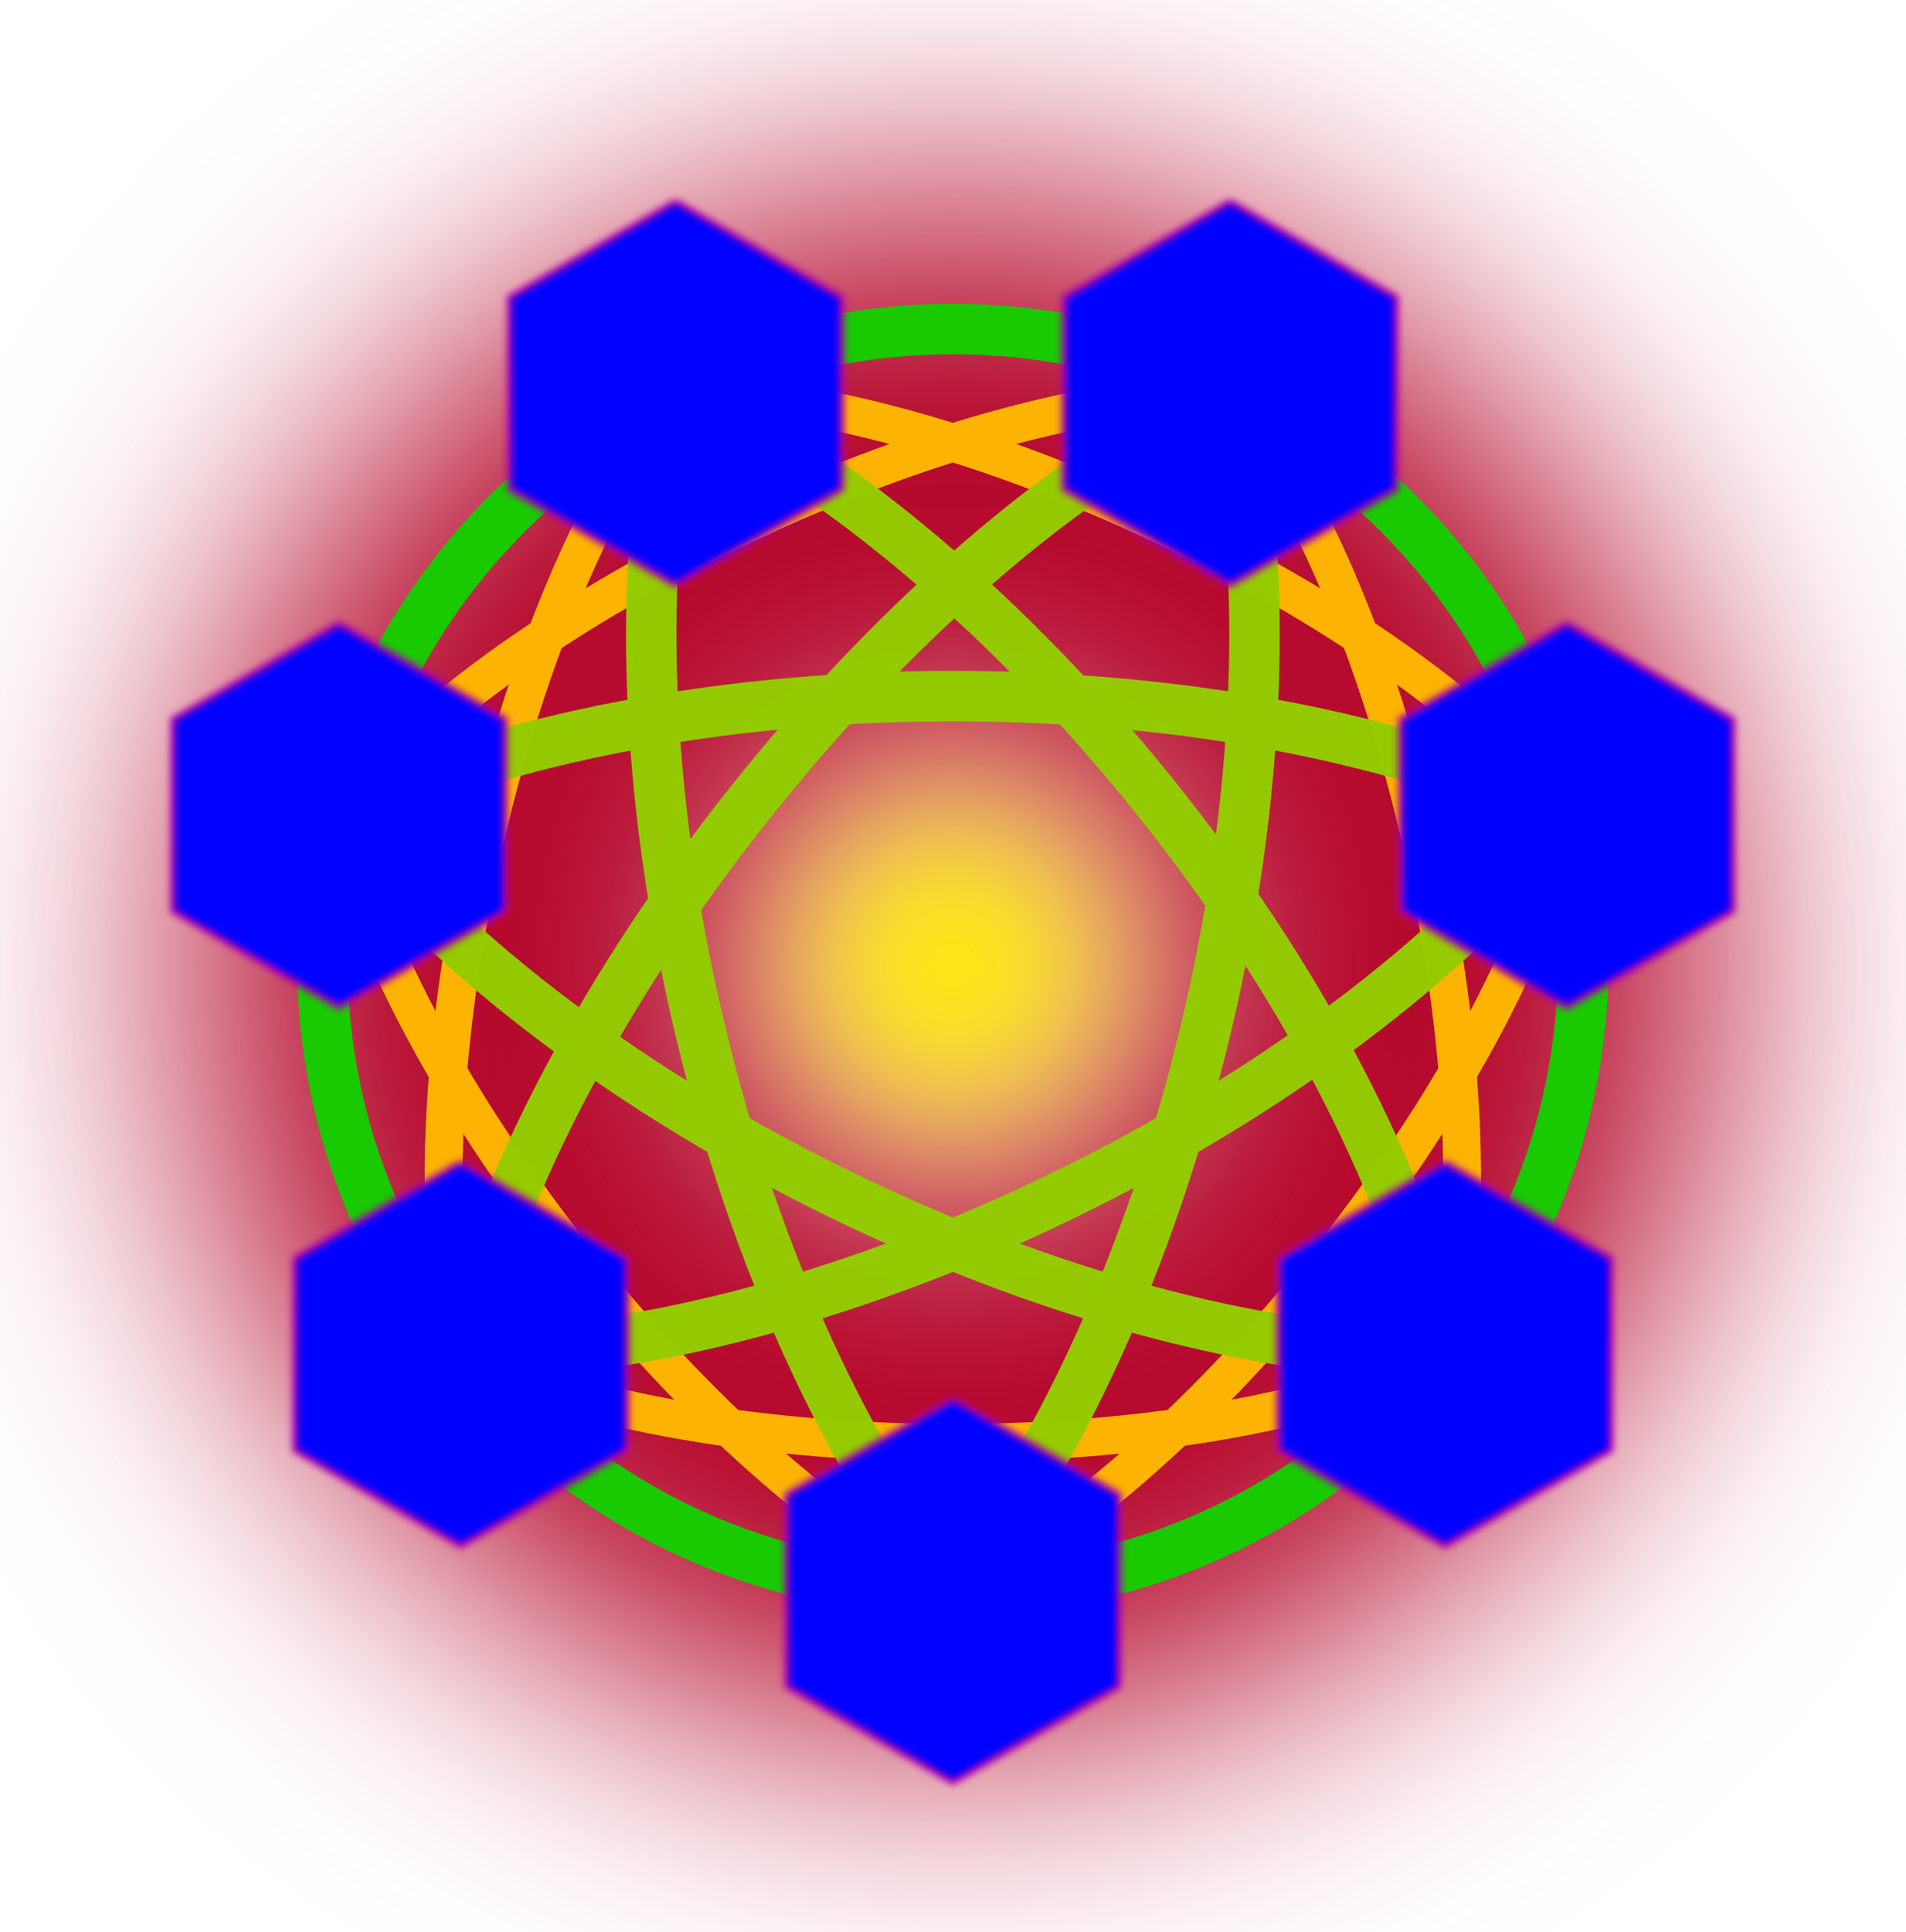
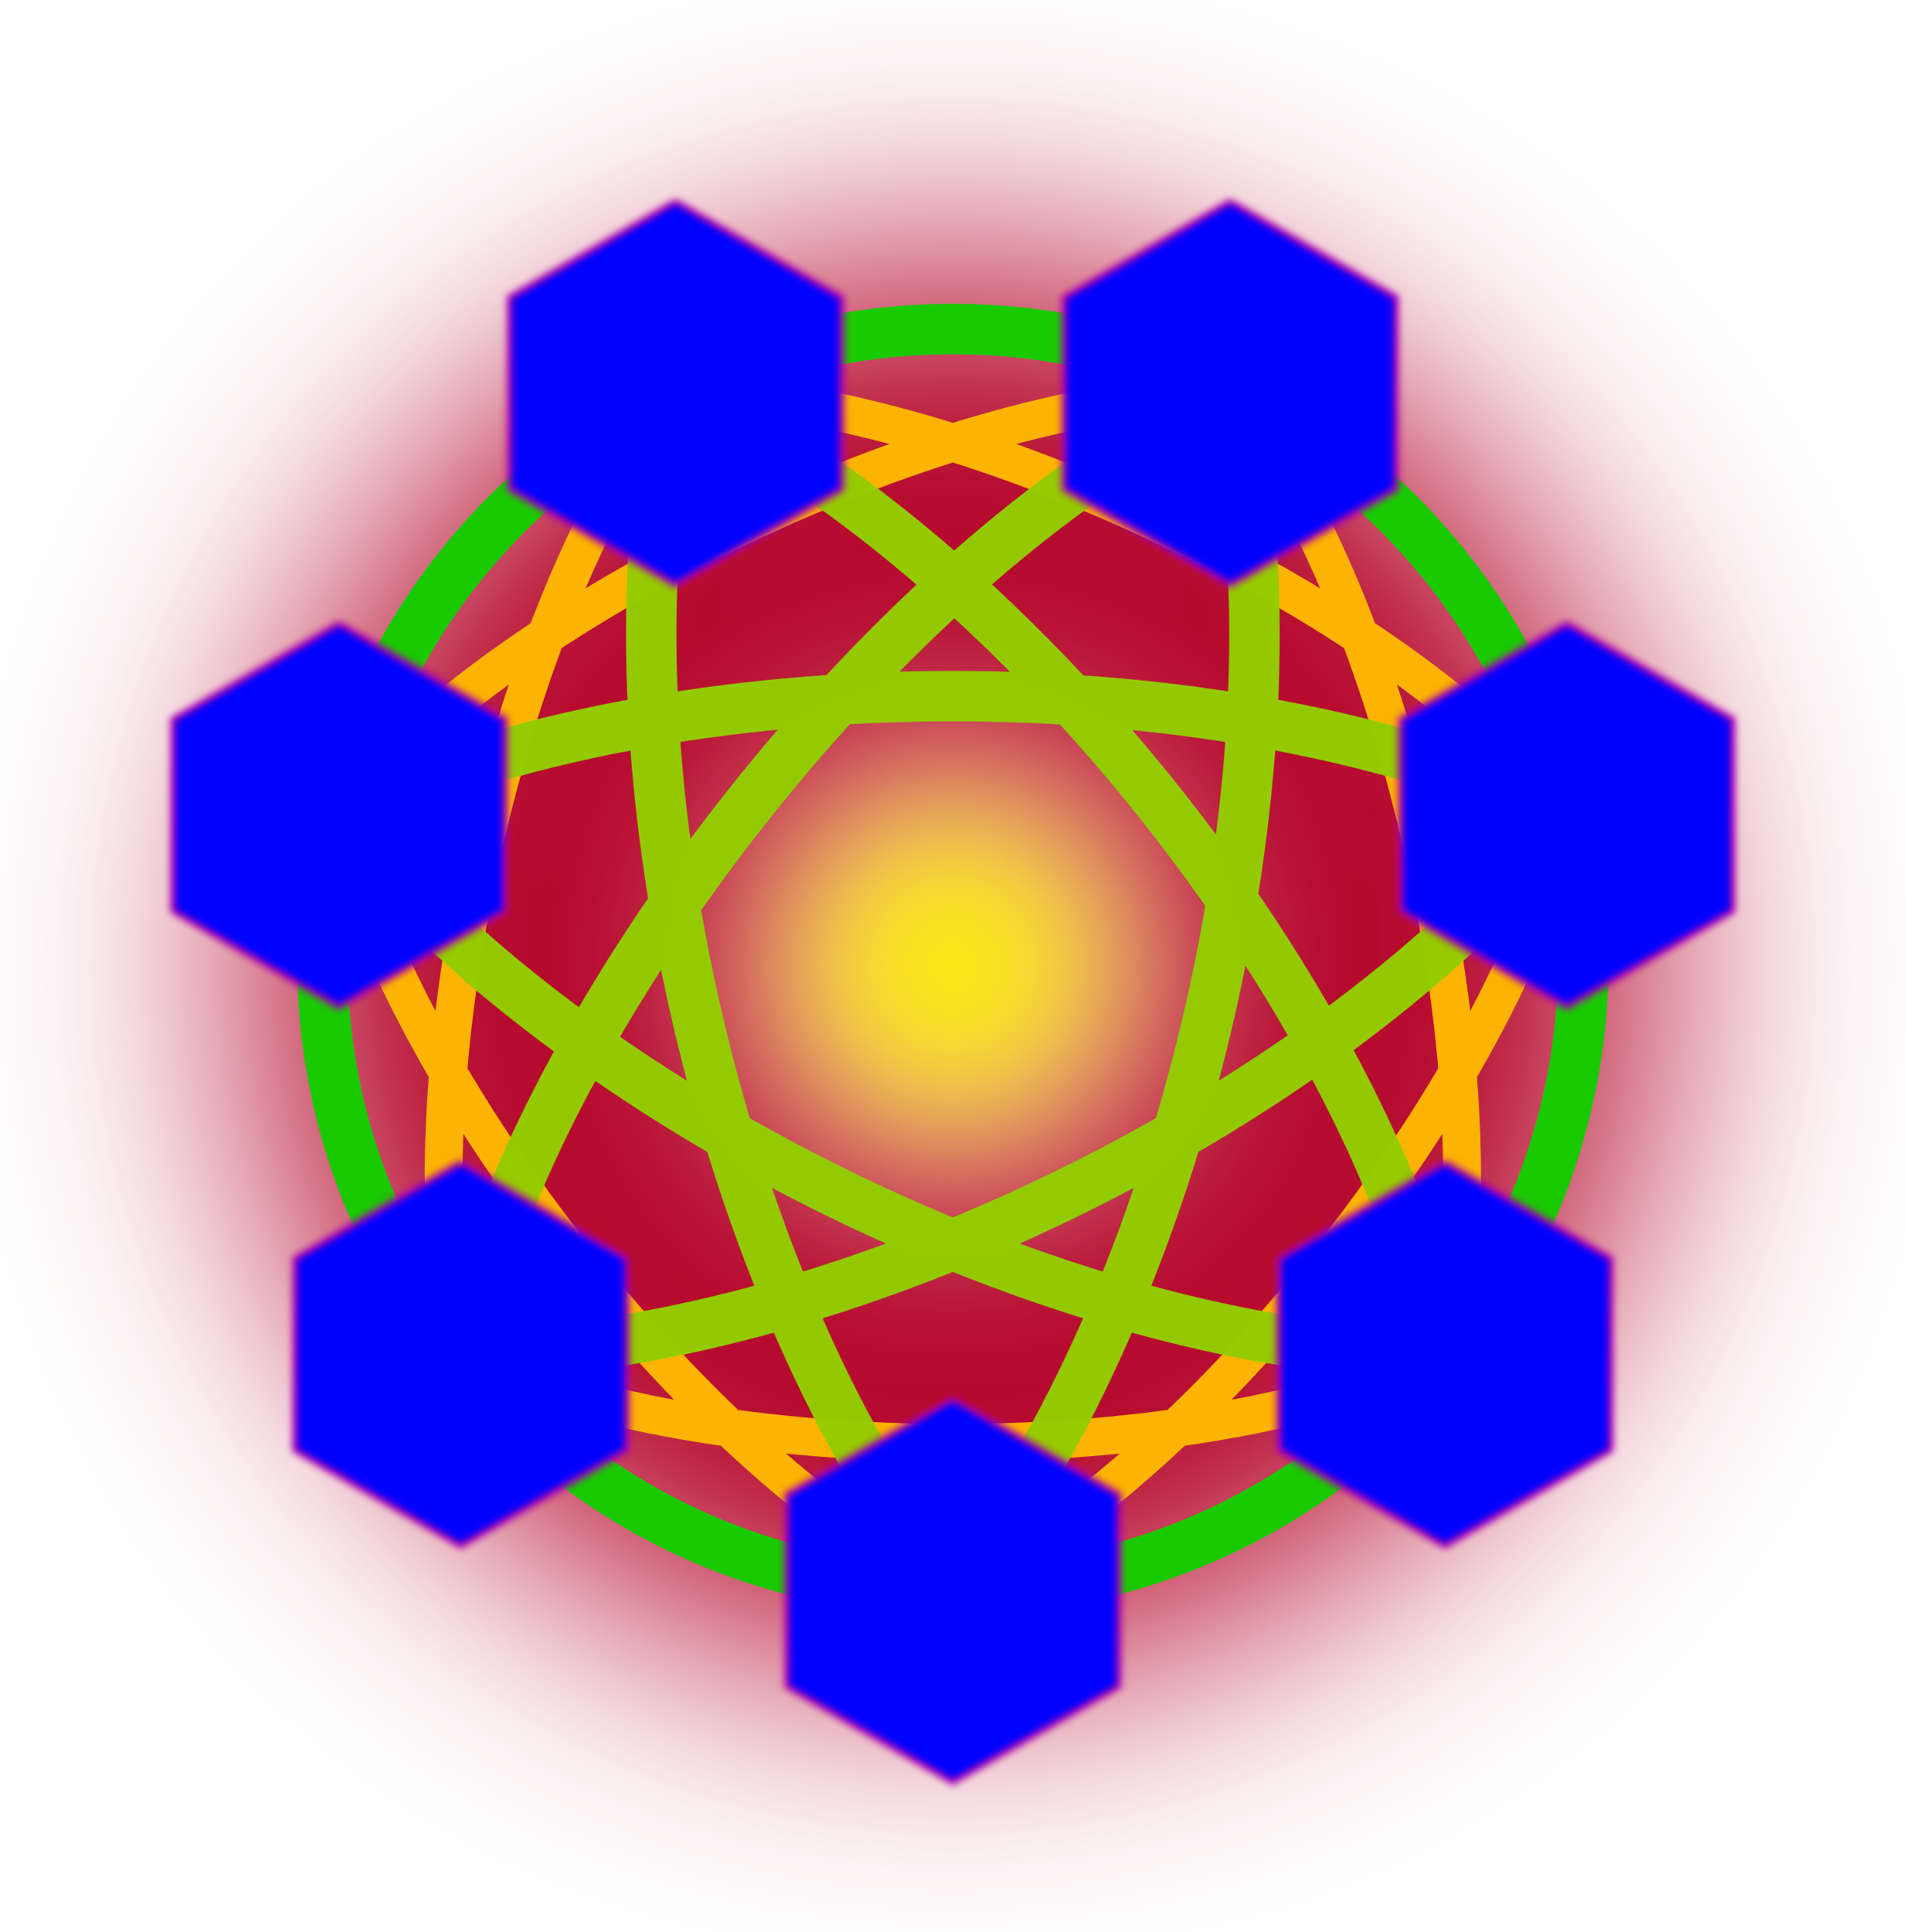
<svg xmlns="http://www.w3.org/2000/svg" width="302.208" height="306.172" version="1.1" id="svg62">
  <defs id="defs66">
    <filter style="color-interpolation-filters:sRGB" id="filter25435" x="-0.64" y="-0.632" width="2.281" height="2.264">
      <feGaussianBlur stdDeviation="185.462" id="feGaussianBlur25437" />
    </filter>
    <filter style="color-interpolation-filters:sRGB" id="filter25435-8" x="-0.638" y="-0.63" width="2.276" height="2.26">
      <feGaussianBlur stdDeviation="328.759" id="feGaussianBlur25437-6" />
    </filter>
    <filter style="color-interpolation-filters:sRGB" id="filter5569" x="-0.036" y="-0.031" width="1.073" height="1.063">
      <feGaussianBlur stdDeviation="3.05" id="feGaussianBlur5571" />
    </filter>
    <filter style="color-interpolation-filters:sRGB" id="filter5573" x="-0.036" y="-0.031" width="1.073" height="1.063">
      <feGaussianBlur stdDeviation="3.05" id="feGaussianBlur5575" />
    </filter>
    <filter style="color-interpolation-filters:sRGB" id="filter5577" x="-0.036" y="-0.031" width="1.073" height="1.063">
      <feGaussianBlur stdDeviation="3.05" id="feGaussianBlur5579" />
    </filter>
    <filter style="color-interpolation-filters:sRGB" id="filter5581" x="-0.036" y="-0.031" width="1.073" height="1.063">
      <feGaussianBlur stdDeviation="3.05" id="feGaussianBlur5583" />
    </filter>
    <filter style="color-interpolation-filters:sRGB" id="filter5585" x="-0.036" y="-0.031" width="1.073" height="1.063">
      <feGaussianBlur stdDeviation="3.05" id="feGaussianBlur5587" />
    </filter>
    <filter style="color-interpolation-filters:sRGB" id="filter5589" x="-0.036" y="-0.031" width="1.073" height="1.063">
      <feGaussianBlur stdDeviation="3.05" id="feGaussianBlur5591" />
    </filter>
    <filter style="color-interpolation-filters:sRGB" id="filter5593" x="-0.036" y="-0.031" width="1.073" height="1.063">
      <feGaussianBlur stdDeviation="3.05" id="feGaussianBlur5595" />
    </filter>
  </defs>
  <g id="layer2" style="display:inline" transform="translate(-467.2385,-452.5746)">
    <ellipse style="display:inline;mix-blend-mode:normal;fill:none;fill-opacity:0.999;stroke:none;stroke-width:90.063;stroke-linecap:round;stroke-dasharray:none;stroke-opacity:1" id="path21429-1" cx="618.342" cy="605.661" rx="151.104" ry="153.086" />
-     <ellipse style="display:inline;mix-blend-mode:normal;fill:none;fill-opacity:0.999;stroke:#b30025;stroke-width:693.907;stroke-linecap:round;stroke-dasharray:none;stroke-opacity:1;filter:url(#filter25435)" id="path21429" cx="618.342" cy="626.454" rx="618.342" ry="626.454" transform="matrix(0.1254,0,0,0.1254,540.8022,527.1033)" />
+     <ellipse style="display:inline;mix-blend-mode:normal;fill:none;fill-opacity:0.999;stroke:#b30025;stroke-width:693.907;stroke-linecap:round;stroke-dasharray:none;stroke-opacity:1;filter:url(#filter25435)" id="path21429" cx="618.342" cy="626.454" rx="618.342" ry="626.454" transform="matrix(0.1144492,0,0,0.1144492,547.5735,533.9635)" />
    <ellipse style="display:inline;mix-blend-mode:normal;fill:#ffec00;fill-opacity:0.999;stroke:none;stroke-width:356.112;stroke-linecap:round;stroke-dasharray:none;stroke-opacity:1;filter:url(#filter25435-8)" id="path21429-8" cx="618.342" cy="626.454" rx="618.342" ry="626.454" transform="matrix(0.03782246,0,0,0.03782246,594.9551,581.9667)" />
    <g id="g60" style="fill:none;fill-opacity:1;stroke:#18cc00;stroke-width:28.2;stroke-miterlimit:4;stroke-dasharray:none;stroke-opacity:0.986" transform="matrix(0.2,0,0,0.2,494.6738,484.5285)">
      <path d="m 118.342,601.037 c 0,-276.063 223.937,-500 500,-500 276.063,0 500,223.937 500,500 0,276.063 -223.937,500 -500,500 -276.063,0 -500,-223.937 -500,-500" id="svg_RoundedNet" style="display:inline;opacity:1;fill:none;fill-opacity:1;stroke:#18cc00;stroke-width:40;stroke-miterlimit:4;stroke-dasharray:none;stroke-opacity:0.986" />
      <path d="M 131.552,486.416 C 179.882,700.072 423.277,1007.382 618.342,1101.036 M 1105.133,486.417 C 1056.803,700.072 813.407,1007.382 618.342,1101.036 M 131.552,486.416 C 265.021,319.143 618.342,151.871 838.195,151.871 M 398.49,151.871 c 219.852,2e-4 573.174,167.273 706.643,334.546 M 228.211,913.727 C 179.882,700.072 265.021,319.143 398.49,151.871 M 228.212,913.727 c 195.065,93.654 585.196,93.655 780.261,5.1e-4 m 10e-5,0 C 1056.803,700.072 971.664,319.144 838.195,151.871" id="svg_RoundedNet-3" style="display:inline;fill:none;fill-opacity:1;stroke:#feb500;stroke-width:30;stroke-miterlimit:4;stroke-dasharray:none;stroke-opacity:0.986" />
      <path d="M 131.552,486.416 C 397.361,360.574 839.324,360.575 1105.133,486.416 M 228.212,913.727 C 288.913,642.14 572.386,277.713 838.195,151.871 M 398.49,151.871 c 265.809,125.842 545.931,475.279 609.982,761.857 M 618.342,1101.036 C 435.232,869.842 334.438,438.449 398.49,151.871 M 228.212,913.727 c 293.501,6e-5 693.811,-196.117 876.921,-427.311 m -973.581,-7.1e-4 c 183.11,231.194 583.42,427.312 876.921,427.312 M 618.342,1101.036 C 801.452,869.842 902.246,438.449 838.195,151.871" id="svg_RoundedNet-3-6" style="display:inline;fill:none;fill-opacity:1;stroke:#94cc00;stroke-width:40;stroke-miterlimit:4;stroke-dasharray:none;stroke-opacity:0.986" />
    </g>
  </g>
  <g id="layer1" style="display:inline" transform="translate(-467.2385,-452.5746)">
    <g id="g5" style="opacity:1;fill:#0000ff;fill-opacity:1" transform="matrix(0.2,0,0,0.2,494.6738,484.5285)">
      <path d="m 618.342,949.166 c -43.851,25.312 -87.701,50.624 -131.552,75.936 0,50.624 0,101.247 0,151.871 43.851,25.312 87.701,50.624 131.552,75.936 43.851,-25.312 87.701,-50.624 131.552,-75.936 0,-50.624 0,-101.247 0,-151.871 -43.851,-25.312 -87.701,-50.624 -131.552,-75.936" id="svg_path4522" style="opacity:1;fill:#0001ff;fill-opacity:1;stroke:#b100af;stroke-width:4.5;stroke-opacity:1;stroke-dasharray:none;filter:url(#filter5581)" />
    </g>
    <g id="g10" style="opacity:1;fill:#0005ff;fill-opacity:1" transform="matrix(0.2,0,0,0.2,494.6738,484.5285)">
      <path d="M 131.552,334.545 C 87.701,359.857 43.851,385.169 0,410.48 c 0,50.624 0,101.247 0,151.871 43.851,25.312 87.701,50.624 131.552,75.935 43.851,-25.312 87.701,-50.624 131.552,-75.935 0,-50.624 0,-101.247 0,-151.871 -43.851,-25.312 -87.701,-50.624 -131.552,-75.936" id="svg_path4522.001" style="opacity:1;fill:#0001ff;fill-opacity:1;stroke:#b100af;stroke-width:4.5;stroke-opacity:1;stroke-dasharray:none;filter:url(#filter5589)" />
    </g>
    <g id="g15" style="opacity:1;fill:#0000ff;fill-opacity:1" transform="matrix(0.2,0,0,0.2,494.6738,484.5285)">
      <path d="m 228.211,761.856 c -43.851,25.312 -87.701,50.624 -131.552,75.936 0,50.624 0,101.247 0,151.871 43.851,25.312 87.701,50.624 131.552,75.936 43.851,-25.312 87.701,-50.624 131.552,-75.936 0,-50.624 0,-101.247 0,-151.871 -43.851,-25.312 -87.701,-50.624 -131.552,-75.936" id="svg_path4522.002" style="opacity:1;fill:#0000ff;fill-opacity:1;stroke:#b100af;stroke-width:4.5;stroke-opacity:1;stroke-dasharray:none;filter:url(#filter5585)" />
    </g>
    <g id="g25" style="opacity:1;fill:#0000ff;fill-opacity:1" transform="matrix(0.2,0,0,0.2,494.6738,484.5285)">
      <path d="m 1008.472,761.857 c -43.851,25.312 -87.701,50.624 -131.552,75.935 0,50.624 0,101.247 0,151.871 43.851,25.312 87.701,50.624 131.552,75.936 43.851,-25.312 87.701,-50.624 131.552,-75.936 0,-50.624 0,-101.247 0,-151.871 -43.851,-25.312 -87.701,-50.624 -131.552,-75.935" id="svg_path4522.004" style="opacity:1;fill:#0000ff;fill-opacity:1;stroke:#b100af;stroke-width:4.5;stroke-opacity:1;stroke-dasharray:none;filter:url(#filter5577)" />
    </g>
    <g id="g25-7" style="display:inline;fill:#0000ff;fill-opacity:1" transform="matrix(0.2,0,0,0.2,514.0059,399.0662)">
      <path d="m 1008.472,761.857 c -43.851,25.312 -87.701,50.624 -131.552,75.935 0,50.624 0,101.247 0,151.871 43.851,25.312 87.701,50.624 131.552,75.936 43.851,-25.312 87.701,-50.624 131.552,-75.936 0,-50.624 0,-101.247 0,-151.871 -43.851,-25.312 -87.701,-50.624 -131.552,-75.935" id="svg_path4522.004-4" style="opacity:1;fill:#0000ff;fill-opacity:1;stroke:#b100af;stroke-width:4.5;stroke-opacity:1;stroke-dasharray:none;filter:url(#filter5573)" />
    </g>
    <g id="g30" style="fill:#0000ff;fill-opacity:1" transform="matrix(0.2,0,0,0.2,494.6738,484.5285)">
      <path d="M 838.195,2.8610229e-4 C 794.344,25.312 750.494,50.624 706.643,75.936 c 0,50.624 0,101.247 0,151.871 43.851,25.312 87.701,50.624 131.552,75.936 43.851,-25.312 87.701,-50.624 131.552,-75.936 0,-50.624 0,-101.247 0,-151.871 C 925.896,50.624 882.045,25.312 838.195,2.8610229e-4" id="svg_path4522.005" style="opacity:1;fill:#0000ff;fill-opacity:1;stroke:#b100af;stroke-width:4.5;stroke-opacity:1;stroke-dasharray:none;filter:url(#filter5569)" />
    </g>
    <g id="g35" style="opacity:1;fill:#0000ff;fill-opacity:1" transform="matrix(0.2,0,0,0.2,494.6738,484.5285)">
      <path d="m 398.49,0 c -43.851,25.312 -87.701,50.624 -131.552,75.935 0,50.624 0,101.247 0,151.871 43.851,25.312 87.701,50.624 131.552,75.936 43.851,-25.312 87.701,-50.624 131.552,-75.936 0,-50.624 0,-101.247 0,-151.871 C 486.191,50.624 442.341,25.312 398.49,0" id="svg_path4522.006" style="opacity:1;fill:#0001ff;fill-opacity:1;stroke:#b100af;stroke-width:4.5;stroke-opacity:1;stroke-dasharray:none;filter:url(#filter5593)" />
    </g>
  </g>
</svg>
